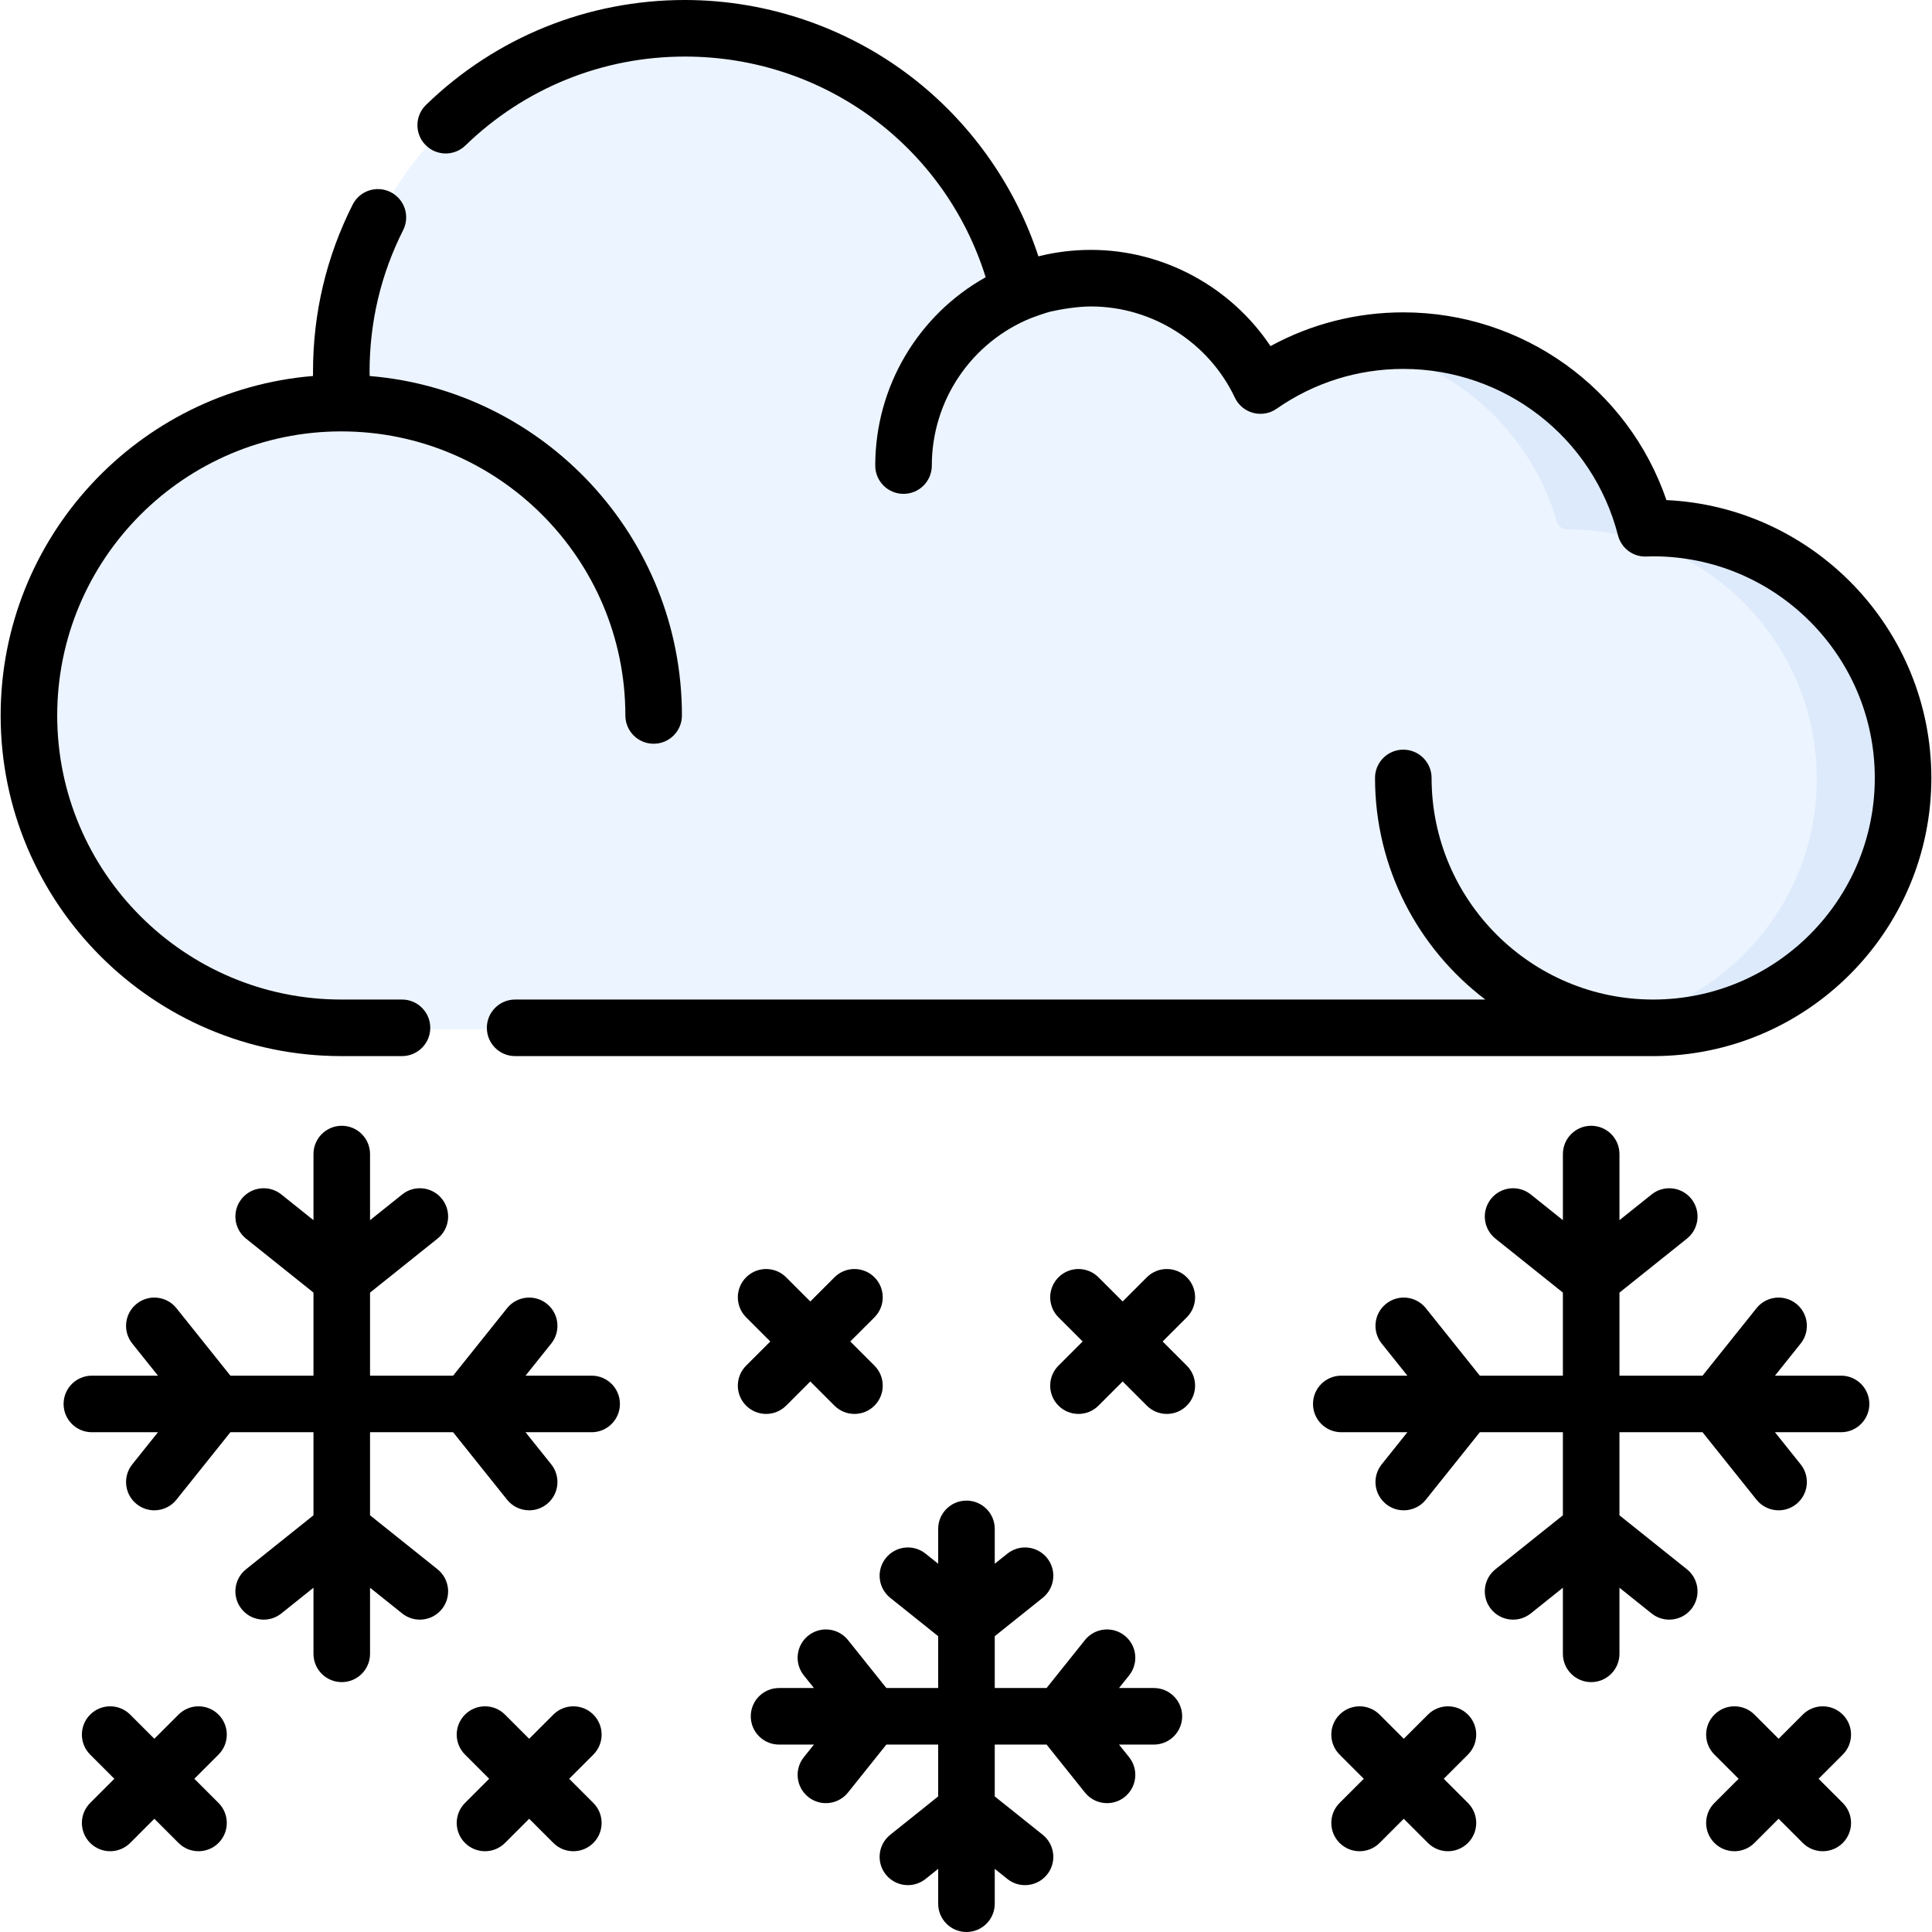
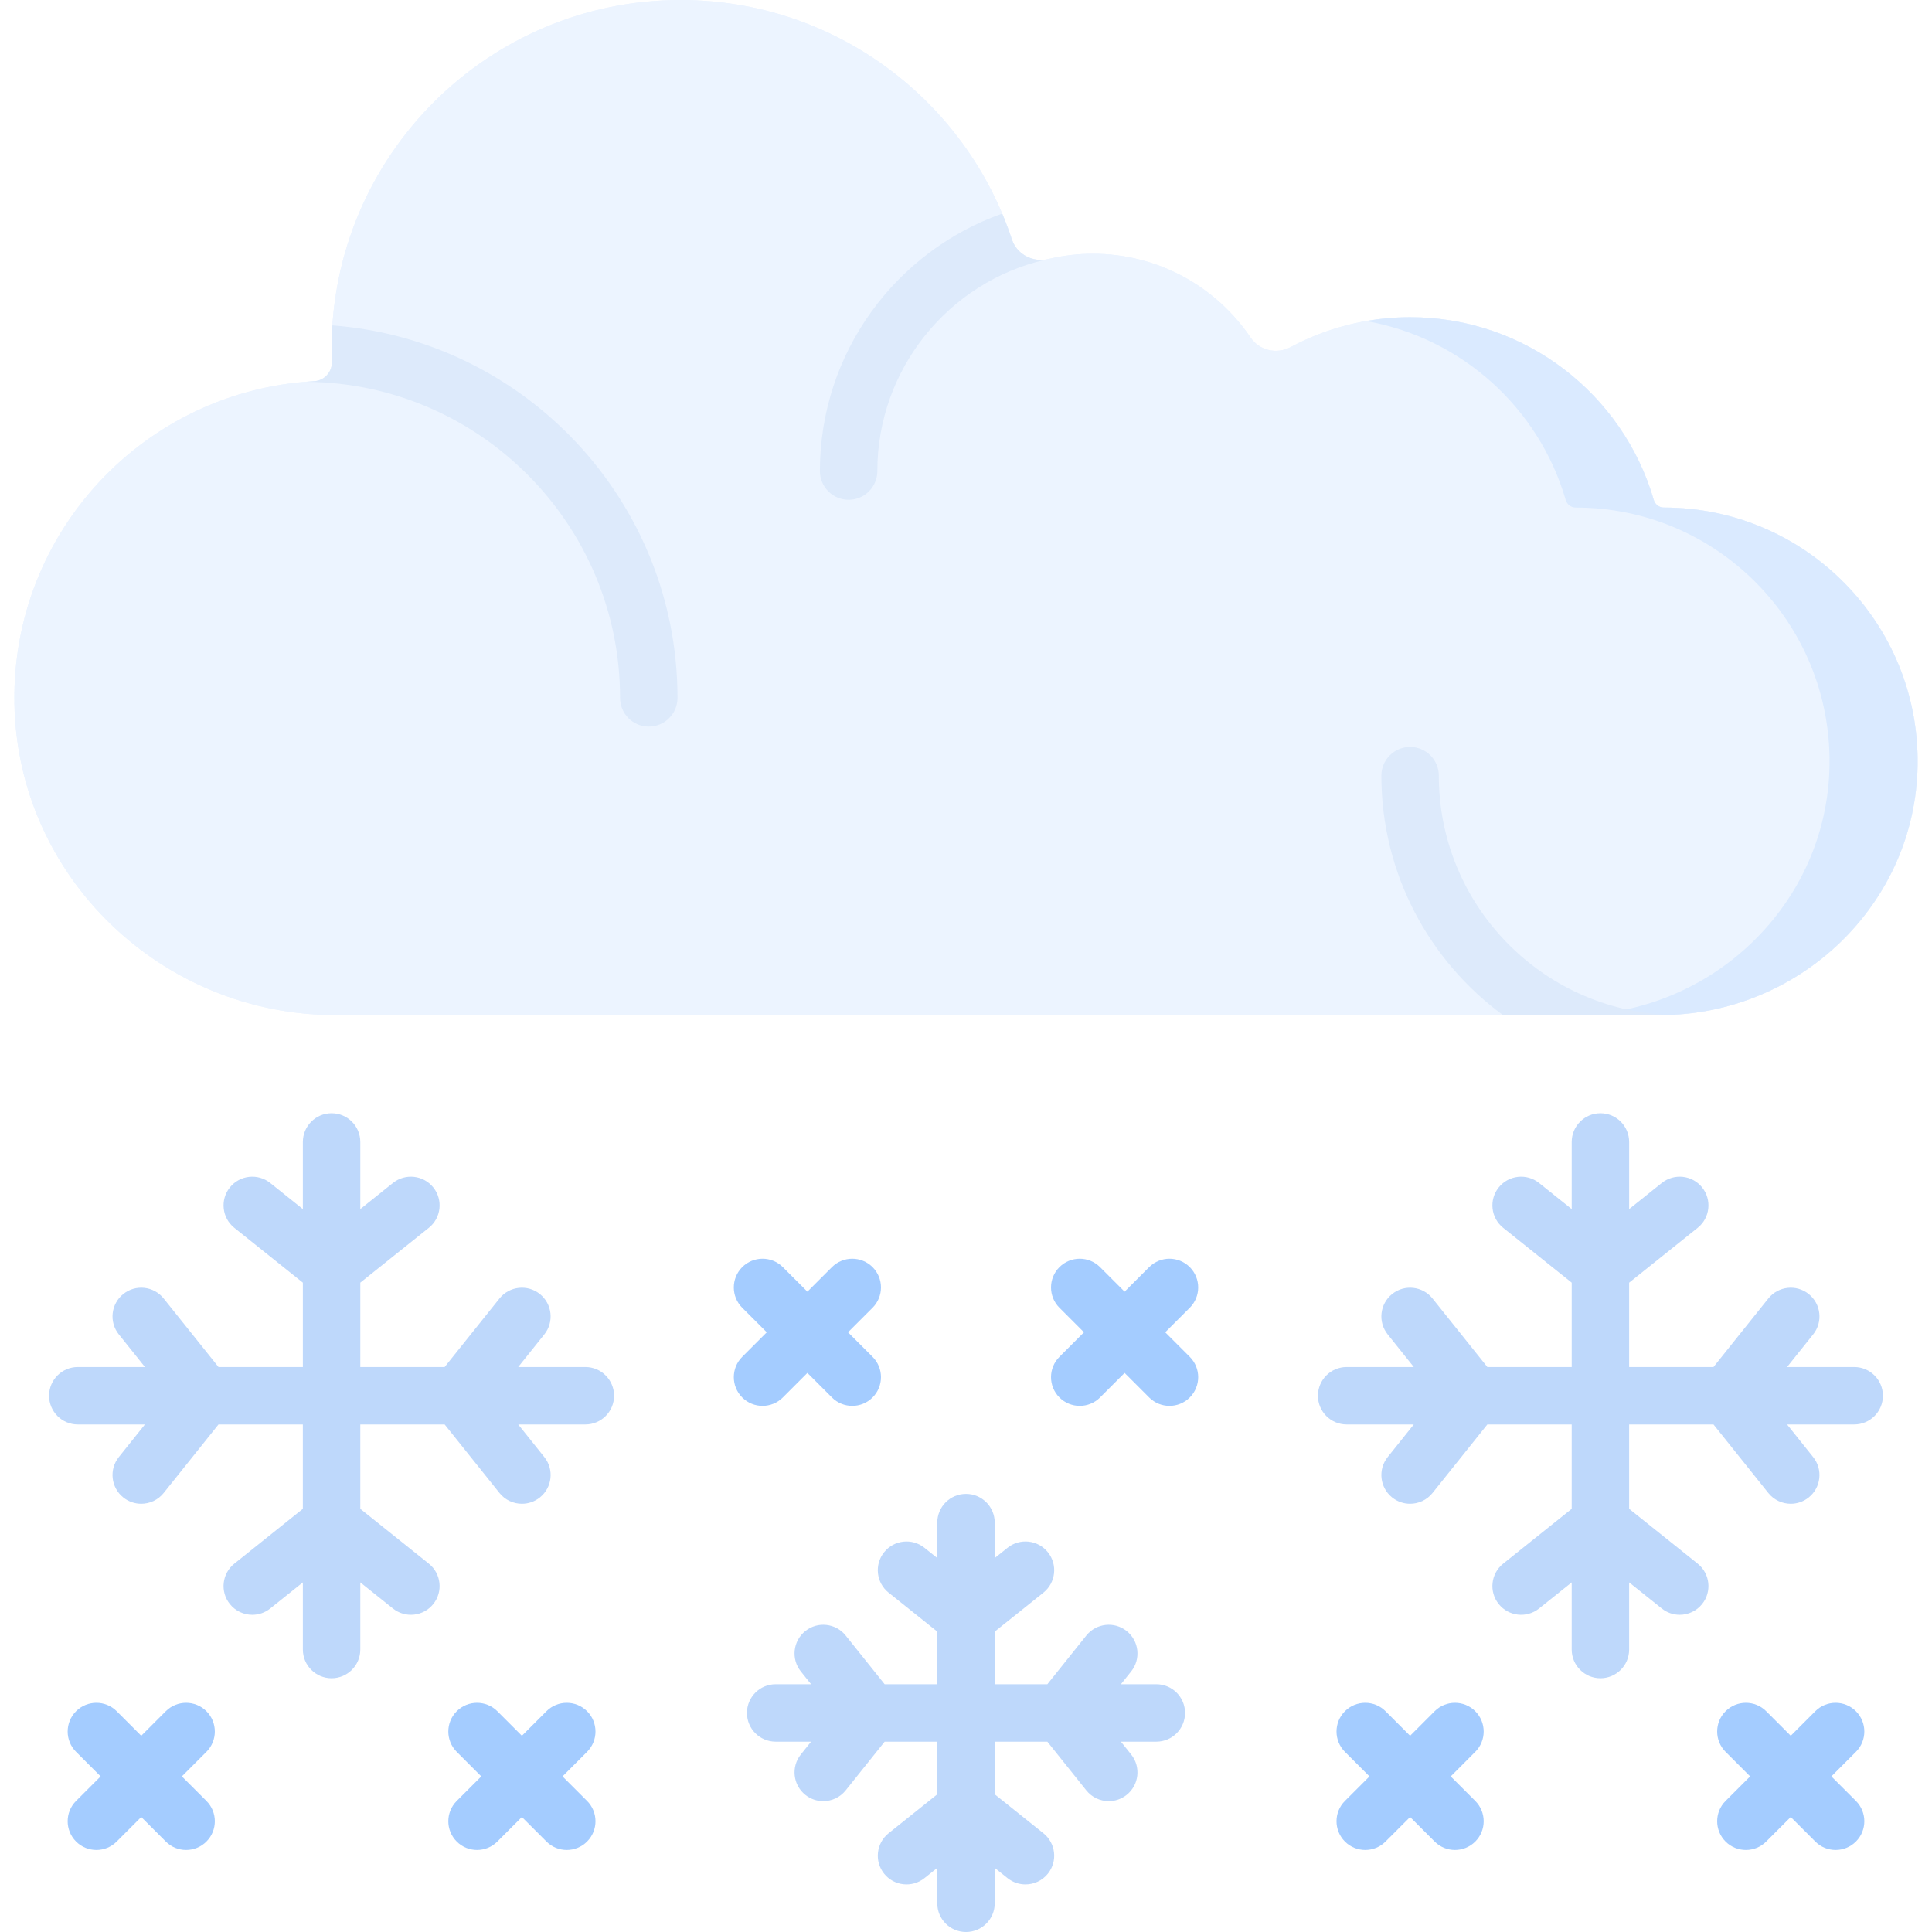
- <svg xmlns="http://www.w3.org/2000/svg" id="Capa_1" enable-background="new 0 0 512.344 512.344" height="512" viewBox="0 0 512.344 512.344" width="512">
+ <svg xmlns="http://www.w3.org/2000/svg" id="Capa_1" enable-background="new 0 0 512 512" height="512" viewBox="0 0 512 512" width="512">
  <g>
    <g>
+       <path d="m440.942 134.504h-.023c-1.239 0-2.305-.833-2.652-2.023-8.145-27.974-33.974-48.416-64.577-48.416-11.443 0-22.212 2.867-31.642 7.911-3.696 1.977-8.284.944-10.634-2.527-9.067-13.393-24.397-22.197-41.788-22.197-4.067 0-8.021.484-11.808 1.394-4.104.987-8.34-1.218-9.665-5.225-12.181-36.838-46.89-63.421-87.811-63.421-51.071 0-92.472 41.401-92.472 92.471 0 1.16.03 2.312.078 3.459.048 1.136-.325 2.25-1.024 3.146l-.072.093c-.876 1.123-2.202 1.785-3.624 1.862-44.745 2.438-80.184 39.842-79.41 85.373.782 46.028 39.073 82.603 85.108 82.603h351.014c36.961 0 67.769-29.401 68.249-66.359.487-37.551-29.807-68.144-67.247-68.144z" fill="#ecf4ff" />
+       <path d="m440.942 134.504h-.023c-1.239 0-2.305-.833-2.652-2.023-8.145-27.974-33.974-48.416-64.577-48.416-11.443 0-22.212 2.867-31.642 7.911-3.696 1.977-8.284.944-10.634-2.527-9.067-13.393-24.397-22.197-41.788-22.197-4.067 0-8.021.484-11.808 1.394-4.104.987-8.34-1.218-9.665-5.225-12.181-36.838-46.89-63.421-87.811-63.421-51.071 0-92.472 41.401-92.472 92.471 0 1.16.03 2.312.078 3.459.048 1.136-.325 2.25-1.024 3.146l-.072.093c-.876 1.123-2.202 1.785-3.624 1.862-44.745 2.438-80.184 39.842-79.41 85.373.782 46.028 39.073 82.603 85.108 82.603h351.014c36.961 0 67.769-29.401 68.249-66.359.487-37.551-29.807-68.144-67.247-68.144z" fill="#ecf4ff" />
+       <path d="m440.942 134.504h-.023c-1.239 0-2.305-.833-2.652-2.023-8.145-27.974-33.974-48.416-64.577-48.416-3.979 0-7.874.354-11.663 1.019 25.347 4.44 45.813 23.065 52.898 47.398.346 1.189 1.413 2.023 2.651 2.023h.023c37.439 0 67.733 30.593 67.246 68.145-.479 36.958-31.288 66.359-68.249 66.359h23.342c36.961 0 67.769-29.401 68.249-66.359.489-37.553-29.805-68.146-67.245-68.146z" fill="#daeaff" />
+       <path d="m164.324 184.943c0 4.204 3.408 7.612 7.611 7.612 4.204 0 7.611-3.407 7.611-7.612 0-52.052-40.382-94.848-91.462-98.708-.137 2.062-.214 4.14-.214 6.236 0 1.16.03 2.312.078 3.459.048 1.136-.325 2.25-1.024 3.146l-.072.093c-.876 1.123-2.202 1.785-3.624 1.862-.675.037-1.34.107-2.011.159 45.885.36 83.107 37.785 83.107 83.753z" fill="#ddeafb" />
      <g>
-         <path d="m438.53 140.377h-.023c-1.221 0-2.272-.821-2.613-1.993-8.026-27.564-33.476-47.707-63.631-47.707-11.275 0-21.887 2.825-31.179 7.795-3.642 1.948-8.163.93-10.478-2.49-8.934-13.196-24.04-21.872-41.176-21.872-4.008 0-7.903.477-11.635 1.374-4.043.972-8.218-1.2-9.524-5.148-12.001-36.299-46.202-62.492-86.524-62.492-50.322 0-91.117 40.794-91.117 91.117 0 1.143.029 2.278.077 3.409.047 1.119-.32 2.217-1.009 3.1l-.071.091c-.863 1.106-2.17 1.759-3.571 1.835-44.09 2.402-79.009 39.259-78.247 84.123.771 45.352 38.501 81.391 83.861 81.391h345.872c36.419 0 66.776-28.971 67.249-65.387.48-37.001-29.37-67.146-66.261-67.146z" fill="#ecf4ff" />
-         <path d="m438.53 140.377h-.023c-1.221 0-2.272-.821-2.613-1.993-8.026-27.564-33.476-47.707-63.631-47.707-11.275 0-21.887 2.825-31.179 7.795-3.642 1.948-8.163.93-10.478-2.49-8.934-13.196-24.04-21.872-41.176-21.872-4.008 0-7.903.477-11.635 1.374-4.043.972-8.218-1.2-9.524-5.148-12.001-36.299-46.202-62.492-86.524-62.492-50.322 0-91.117 40.794-91.117 91.117 0 1.143.029 2.278.077 3.409.047 1.119-.32 2.217-1.009 3.1l-.071.091c-.863 1.106-2.17 1.759-3.571 1.835-44.09 2.402-79.009 39.259-78.247 84.123.771 45.352 38.501 81.391 83.861 81.391h345.872c36.419 0 66.776-28.971 67.249-65.387.48-37.001-29.37-67.146-66.261-67.146z" fill="#ecf4ff" />
-         <path d="m438.53 140.377h-.023c-1.22 0-2.272-.821-2.613-1.993-8.026-27.564-33.476-47.707-63.631-47.707-3.921 0-7.759.349-11.492 1.004 24.976 4.374 45.142 22.728 52.123 46.703.341 1.172 1.392 1.993 2.613 1.993h.023c36.891 0 66.741 30.145 66.261 67.146-.472 36.417-30.829 65.387-67.249 65.387h23c36.419 0 66.776-28.97 67.249-65.387.48-37.001-29.37-67.146-66.261-67.146z" fill="#ddeafb" />
+         <path d="m276.979 68.801c-3.828.521-7.592-1.645-8.827-5.38-.764-2.311-1.618-4.582-2.555-6.809-28.111 9.93-48.315 36.756-48.315 68.224 0 4.204 3.408 7.612 7.611 7.612 4.204 0 7.612-3.407 7.612-7.612 0-27.15 19.045-50.156 44.473-55.994v-.041z" fill="#ddeafb" />
      </g>
+       <path d="m381.302 205.561c0-4.204-3.408-7.611-7.612-7.611s-7.612 3.407-7.612 7.611c0 26.019 12.705 49.117 32.229 63.446h41.632c.815 0 1.623-.032 2.431-.06-33.884-1.256-61.068-29.199-61.068-63.386z" fill="#ddeafb" />
    </g>
    <g>
-       <path d="m156.896 364.81h-17.528l6.818-8.522c2.587-3.234 2.063-7.954-1.171-10.542s-7.954-2.063-10.541 1.171l-14.315 17.894h-22.029v-22.029l17.894-14.315c3.234-2.588 3.759-7.307 1.171-10.542s-7.307-3.759-10.541-1.171l-8.523 6.818v-17.528c0-4.143-3.358-7.5-7.5-7.5s-7.5 3.357-7.5 7.5v17.528l-8.523-6.818c-3.234-2.588-7.955-2.064-10.542 1.171-2.588 3.235-2.063 7.954 1.171 10.542l17.894 14.315v22.029h-22.029l-14.316-17.894c-2.588-3.235-7.309-3.76-10.542-1.171-3.234 2.588-3.758 7.308-1.171 10.542l6.819 8.522h-17.529c-4.142 0-7.5 3.357-7.5 7.5s3.358 7.5 7.5 7.5h17.527l-6.817 8.522c-2.587 3.234-2.063 7.954 1.171 10.542 1.383 1.106 3.037 1.643 4.68 1.643 2.2 0 4.38-.963 5.861-2.814l14.314-17.893h22.031v22.029l-17.893 14.315c-3.235 2.588-3.759 7.308-1.171 10.542 1.481 1.852 3.661 2.815 5.861 2.815 1.643 0 3.297-.537 4.68-1.644l8.523-6.818v17.528c0 4.143 3.358 7.5 7.5 7.5s7.5-3.357 7.5-7.5v-17.528l8.522 6.818c3.235 2.588 7.955 2.064 10.542-1.171 2.588-3.234 2.063-7.954-1.171-10.542l-17.893-14.314v-22.03h22.028l14.315 17.894c1.481 1.852 3.661 2.814 5.861 2.814 1.643 0 3.297-.537 4.68-1.643 3.235-2.588 3.759-7.308 1.171-10.542l-6.818-8.523h17.528c4.142 0 7.5-3.357 7.5-7.5.001-4.142-3.356-7.5-7.499-7.5z" />
-       <path d="m488.23 364.81h-17.529l6.818-8.522c2.587-3.234 2.064-7.954-1.171-10.542s-7.955-2.063-10.542 1.171l-14.315 17.894h-22.029v-22.029l17.894-14.315c3.234-2.588 3.759-7.307 1.171-10.542s-7.307-3.759-10.542-1.171l-8.523 6.818v-17.528c0-4.143-3.358-7.5-7.5-7.5s-7.5 3.357-7.5 7.5v17.528l-8.523-6.818c-3.234-2.588-7.955-2.064-10.542 1.171-2.588 3.234-2.063 7.954 1.171 10.542l17.893 14.315v22.029h-22.028l-14.316-17.894c-2.588-3.235-7.308-3.76-10.542-1.171-3.234 2.588-3.758 7.308-1.171 10.542l6.819 8.522h-17.529c-4.142 0-7.5 3.357-7.5 7.5s3.358 7.5 7.5 7.5h17.527l-6.817 8.522c-2.587 3.234-2.064 7.954 1.171 10.542 1.383 1.106 3.038 1.643 4.681 1.643 2.2 0 4.38-.963 5.861-2.814l14.314-17.893h22.029v22.029l-17.893 14.315c-3.234 2.588-3.759 7.308-1.171 10.542 2.587 3.234 7.308 3.759 10.542 1.171l8.523-6.818v17.528c0 4.143 3.358 7.5 7.5 7.5s7.5-3.357 7.5-7.5v-17.528l8.522 6.818c1.383 1.107 3.037 1.644 4.68 1.644 2.2 0 4.38-.963 5.861-2.815 2.587-3.234 2.063-7.954-1.171-10.542l-17.893-14.314v-22.03h22.029l14.315 17.894c1.481 1.852 3.661 2.814 5.861 2.814 1.643 0 3.297-.537 4.681-1.643 3.234-2.588 3.758-7.308 1.171-10.542l-6.818-8.523h17.529c4.142 0 7.5-3.357 7.5-7.5.002-4.142-3.355-7.5-7.498-7.5z" />
-       <path d="m305.997 447.643h-9.246l2.677-3.346c2.588-3.235 2.063-7.954-1.171-10.542s-7.955-2.064-10.542 1.171l-10.173 12.717h-13.745v-13.745l12.716-10.173c3.234-2.588 3.759-7.307 1.171-10.542-2.588-3.234-7.308-3.76-10.542-1.171l-3.346 2.677v-9.246c0-4.143-3.358-7.5-7.5-7.5s-7.5 3.357-7.5 7.5v9.246l-3.346-2.677c-3.234-2.588-7.955-2.063-10.542 1.171-2.587 3.235-2.063 7.954 1.171 10.542l12.716 10.173v13.745h-13.745l-10.173-12.717c-2.588-3.235-7.308-3.759-10.541-1.171-3.234 2.588-3.759 7.307-1.171 10.542l2.677 3.346h-9.246c-4.142 0-7.5 3.357-7.5 7.5s3.358 7.5 7.5 7.5h9.246l-2.677 3.346c-2.588 3.235-2.063 7.954 1.171 10.542 1.383 1.106 3.037 1.644 4.68 1.644 2.2 0 4.38-.963 5.861-2.815l10.173-12.717h13.745v13.746l-12.716 10.173c-3.235 2.588-3.759 7.308-1.171 10.542 2.587 3.233 7.307 3.758 10.542 1.171l3.346-2.677v9.245c0 4.143 3.358 7.5 7.5 7.5s7.5-3.357 7.5-7.5v-9.245l3.346 2.677c1.383 1.107 3.037 1.644 4.68 1.644 2.2 0 4.38-.963 5.861-2.815 2.588-3.235 2.063-7.954-1.171-10.542l-12.716-10.173v-13.746h13.745l10.173 12.717c1.481 1.852 3.661 2.815 5.861 2.815 1.643 0 3.297-.537 4.68-1.644 3.234-2.588 3.759-7.307 1.171-10.542l-2.677-3.346h9.246c4.142 0 7.5-3.357 7.5-7.5s-3.356-7.5-7.498-7.5z" />
-       <path d="m208.469 372.762 6.411-6.411 6.411 6.411c1.464 1.464 3.384 2.196 5.303 2.196s3.839-.733 5.303-2.196c2.929-2.93 2.929-7.678 0-10.607l-6.411-6.411 6.411-6.41c2.929-2.93 2.929-7.678 0-10.608-2.929-2.928-7.678-2.928-10.606 0l-6.411 6.411-6.411-6.411c-2.929-2.928-7.678-2.928-10.606 0-2.929 2.93-2.929 7.678 0 10.608l6.411 6.41-6.411 6.411c-2.929 2.93-2.929 7.678 0 10.607 1.464 1.464 3.384 2.196 5.303 2.196s3.839-.733 5.303-2.196z" />
-       <path d="m157.348 454.692c-2.929-2.928-7.678-2.928-10.607 0l-6.411 6.411-6.411-6.411c-2.929-2.928-7.678-2.928-10.606 0-2.929 2.93-2.929 7.678 0 10.608l6.411 6.41-6.411 6.411c-2.929 2.93-2.929 7.678 0 10.607 1.464 1.464 3.384 2.196 5.303 2.196s3.839-.733 5.303-2.196l6.411-6.411 6.411 6.411c1.464 1.464 3.384 2.196 5.303 2.196s3.839-.733 5.303-2.196c2.929-2.93 2.929-7.678 0-10.607l-6.411-6.411 6.411-6.41c2.93-2.93 2.93-7.678.001-10.608z" />
-       <path d="m389.281 454.692c-2.929-2.928-7.678-2.928-10.607 0l-6.411 6.411-6.411-6.411c-2.929-2.928-7.678-2.928-10.607 0-2.929 2.93-2.929 7.678 0 10.608l6.411 6.41-6.411 6.411c-2.929 2.93-2.929 7.678 0 10.607 1.464 1.464 3.384 2.196 5.303 2.196 1.92 0 3.839-.733 5.303-2.196l6.411-6.411 6.411 6.411c1.464 1.464 3.384 2.196 5.303 2.196s3.839-.733 5.303-2.196c2.929-2.93 2.929-7.678 0-10.607l-6.411-6.411 6.411-6.41c2.931-2.93 2.931-7.678.002-10.608z" />
-       <path d="m488.681 454.692c-2.929-2.928-7.678-2.928-10.606 0l-6.411 6.411-6.411-6.411c-2.929-2.928-7.678-2.928-10.607 0-2.929 2.93-2.929 7.678 0 10.608l6.411 6.41-6.411 6.411c-2.929 2.93-2.929 7.678 0 10.607 1.464 1.464 3.384 2.196 5.303 2.196s3.839-.733 5.303-2.196l6.411-6.411 6.411 6.411c1.464 1.464 3.384 2.196 5.303 2.196s3.839-.733 5.303-2.196c2.929-2.93 2.929-7.678 0-10.607l-6.411-6.411 6.411-6.41c2.93-2.93 2.93-7.678.001-10.608z" />
-       <path d="m314.731 338.725c-2.929-2.928-7.678-2.928-10.606 0l-6.411 6.411-6.411-6.411c-2.929-2.928-7.678-2.928-10.607 0-2.929 2.93-2.929 7.678 0 10.608l6.411 6.41-6.411 6.411c-2.929 2.93-2.929 7.678 0 10.607 1.464 1.464 3.384 2.196 5.303 2.196s3.839-.733 5.303-2.196l6.411-6.411 6.411 6.411c1.464 1.464 3.384 2.196 5.303 2.196s3.839-.733 5.303-2.196c2.929-2.93 2.929-7.678 0-10.607l-6.411-6.411 6.411-6.41c2.93-2.93 2.93-7.678.001-10.608z" />
-       <path d="m57.947 454.692c-2.929-2.928-7.678-2.928-10.606 0l-6.411 6.411-6.411-6.411c-2.929-2.928-7.678-2.928-10.606 0-2.929 2.93-2.929 7.678 0 10.608l6.411 6.41-6.411 6.411c-2.929 2.93-2.929 7.678 0 10.607 1.464 1.464 3.384 2.196 5.303 2.196s3.839-.733 5.303-2.196l6.411-6.411 6.411 6.411c1.464 1.464 3.384 2.196 5.303 2.196s3.839-.733 5.303-2.196c2.929-2.93 2.929-7.678 0-10.607l-6.411-6.411 6.411-6.41c2.929-2.93 2.929-7.678 0-10.608z" />
-       <path d="m90.505 280.066h16.1c4.142 0 7.5-3.358 7.5-7.5 0-4.143-3.358-7.5-7.5-7.5h-16.1c-41.539 0-75.333-33.794-75.333-75.333 0-41.516 33.759-75.296 75.267-75.333.023.001.049 0 .073 0 41.536.003 75.327 33.796 75.327 75.333 0 4.143 3.358 7.5 7.5 7.5s7.5-3.357 7.5-7.5c0-47.275-36.506-86.18-82.807-90.017-.005-.365-.026-.738-.026-1.1 0-13.228 2.997-25.877 8.906-37.595 1.865-3.698.379-8.208-3.319-10.073-3.699-1.866-8.209-.379-10.074 3.319-6.977 13.833-10.514 28.754-10.514 44.349 0 .362.002.726.006 1.092-46.317 3.822-82.84 42.739-82.84 90.025.001 49.81 40.524 90.333 90.334 90.333z" />
-       <path d="m441.919 132.616c-10.135-29.588-38.041-49.783-69.78-49.783-12.418 0-24.447 3.074-35.219 8.95-10.508-15.722-28.414-25.517-47.614-25.517-4.739 0-9.4.574-13.932 1.712-5.936-18.11-17.154-34.361-32.147-46.37-17.395-13.934-39.273-21.608-61.605-21.608-25.771 0-50.15 9.878-68.647 27.815-2.973 2.884-3.046 7.632-.163 10.605 2.884 2.973 7.631 3.047 10.605.162 15.683-15.207 36.354-23.582 58.205-23.582 36.938 0 68.924 23.783 79.77 58.52-17.757 9.918-29.287 28.845-29.287 49.947 0 4.143 3.358 7.5 7.5 7.5s7.5-3.357 7.5-7.5c0-17.382 10.597-32.763 26.352-39.126.25-.102 3.705-1.386 5.259-1.736 2.603-.586 6.942-1.338 10.589-1.338 16.235 0 31.217 9.493 38.167 24.185.943 1.996 2.72 3.475 4.854 4.042 2.133.565 4.409.164 6.22-1.1 9.895-6.909 21.511-10.561 33.593-10.561 26.853 0 50.263 18.142 56.927 44.116.872 3.401 3.949 5.758 7.498 5.633 0 0 1.397-.049 1.842-.049 32.404 0 58.767 26.362 58.767 58.767s-26.362 58.767-58.767 58.767-58.767-26.362-58.767-58.767c0-4.143-3.357-7.5-7.5-7.5s-7.5 3.357-7.5 7.5c0 23.962 11.491 45.283 29.244 58.767h-257.277c-4.142 0-7.5 3.357-7.5 7.5 0 4.142 3.358 7.5 7.5 7.5h301.799c40.675 0 73.767-33.092 73.767-73.767 0-39.498-31.202-71.846-70.253-73.684z" />
+       <g fill="#bed8fb">
+         <path d="m155.122 362.273h-17.789l6.919-8.649c2.626-3.283 2.094-8.072-1.189-10.699-3.282-2.626-8.072-2.094-10.698 1.188l-14.528 18.159h-22.355v-22.357l18.16-14.527c3.283-2.626 3.815-7.415 1.189-10.699-2.627-3.284-7.416-3.815-10.698-1.188l-8.65 6.92v-17.789c0-4.204-3.408-7.612-7.612-7.612s-7.611 3.407-7.611 7.612v17.789l-8.65-6.92c-3.282-2.626-8.073-2.094-10.698 1.188-2.626 3.283-2.094 8.072 1.189 10.699l18.16 14.527v22.357h-22.358l-14.529-18.159c-2.627-3.284-7.417-3.816-10.699-1.188-3.282 2.626-3.814 7.416-1.188 10.699l6.92 8.649h-17.789c-4.204 0-7.612 3.407-7.612 7.612 0 4.204 3.408 7.611 7.612 7.611h17.788l-6.919 8.648c-2.626 3.282-2.094 8.072 1.189 10.699 1.403 1.123 3.082 1.668 4.75 1.668 2.232 0 4.445-.977 5.948-2.856l14.527-18.159h22.357v22.356l-18.158 14.529c-3.283 2.626-3.815 7.416-1.189 10.699 1.503 1.879 3.716 2.856 5.949 2.856 1.667 0 3.346-.545 4.75-1.668l8.65-6.92v17.789c0 4.204 3.408 7.611 7.611 7.611 4.204 0 7.612-3.407 7.612-7.611v-17.789l8.649 6.919c3.283 2.626 8.073 2.094 10.698-1.188 2.626-3.283 2.094-8.072-1.189-10.699l-18.159-14.527v-22.357h22.356l14.528 18.16c1.503 1.879 3.716 2.856 5.949 2.856 1.667 0 3.346-.545 4.75-1.668 3.283-2.626 3.815-7.416 1.189-10.699l-6.919-8.649h17.789c4.204 0 7.611-3.407 7.611-7.611-.002-4.204-3.409-7.612-7.613-7.612z" />
+         <path d="m491.382 362.273h-17.789l6.919-8.649c2.626-3.283 2.094-8.072-1.188-10.699-3.284-2.626-8.073-2.094-10.699 1.188l-14.528 18.159h-22.356v-22.357l18.16-14.527c3.283-2.626 3.815-7.415 1.189-10.699-2.627-3.284-7.416-3.815-10.698-1.188l-8.65 6.92v-17.789c0-4.204-3.408-7.612-7.611-7.612-4.204 0-7.612 3.407-7.612 7.612v17.789l-8.65-6.92c-3.283-2.626-8.073-2.094-10.698 1.188-2.626 3.282-2.094 8.072 1.189 10.699l18.159 14.527v22.357h-22.355l-14.529-18.159c-2.627-3.284-7.417-3.816-10.699-1.188-3.283 2.626-3.814 7.416-1.188 10.699l6.92 8.649h-17.789c-4.204 0-7.612 3.407-7.612 7.612 0 4.204 3.408 7.611 7.612 7.611h17.788l-6.919 8.648c-2.626 3.282-2.094 8.072 1.188 10.699 1.404 1.123 3.083 1.668 4.75 1.668 2.232 0 4.445-.977 5.948-2.856l14.527-18.159h22.357v22.357l-18.159 14.527c-3.283 2.626-3.815 7.416-1.189 10.699 2.626 3.282 7.416 3.815 10.698 1.188l8.65-6.92v17.789c0 4.204 3.408 7.611 7.612 7.611s7.611-3.407 7.611-7.611v-17.789l8.649 6.919c1.403 1.123 3.082 1.668 4.75 1.668 2.232 0 4.445-.977 5.948-2.856 2.626-3.283 2.094-8.072-1.189-10.699l-18.159-14.527v-22.357h22.356l14.528 18.16c1.503 1.879 3.715 2.856 5.948 2.856 1.667 0 3.346-.545 4.75-1.668 3.282-2.626 3.814-7.416 1.188-10.699l-6.919-8.649h17.789c4.204 0 7.612-3.407 7.612-7.611.001-4.203-3.407-7.611-7.61-7.611z" />
+         <path d="m306.439 446.338h-9.383l2.716-3.396c2.626-3.283 2.094-8.072-1.189-10.699-3.282-2.626-8.073-2.094-10.698 1.188l-10.324 12.906h-13.949v-13.949l12.905-10.324c3.283-2.626 3.815-7.415 1.189-10.699-2.626-3.282-7.416-3.816-10.698-1.188l-3.396 2.717v-9.384c0-4.204-3.408-7.612-7.611-7.612-4.204 0-7.612 3.407-7.612 7.612v9.384l-3.396-2.717c-3.283-2.626-8.073-2.094-10.698 1.188-2.626 3.284-2.094 8.072 1.189 10.699l12.905 10.324v13.949h-13.949l-10.325-12.906c-2.626-3.283-7.416-3.815-10.698-1.188-3.283 2.626-3.815 7.415-1.189 10.699l2.716 3.396h-9.383c-4.204 0-7.611 3.407-7.611 7.611s3.408 7.612 7.611 7.612h9.383l-2.716 3.395c-2.626 3.283-2.094 8.072 1.189 10.699 1.403 1.123 3.082 1.668 4.75 1.668 2.233 0 4.445-.977 5.948-2.856l10.325-12.906h13.949v13.95l-12.905 10.325c-3.283 2.626-3.815 7.416-1.189 10.699 2.625 3.281 7.415 3.814 10.698 1.188l3.396-2.717v9.383c0 4.204 3.408 7.612 7.612 7.612s7.611-3.407 7.611-7.612v-9.382l3.395 2.716c1.403 1.123 3.082 1.668 4.75 1.668 2.233 0 4.445-.977 5.948-2.856 2.626-3.284 2.094-8.072-1.189-10.699l-12.905-10.324v-13.951h13.949l10.324 12.906c1.504 1.879 3.716 2.856 5.949 2.856 1.667 0 3.346-.545 4.75-1.668 3.283-2.626 3.815-7.415 1.189-10.699l-2.716-3.395h9.383c4.204 0 7.612-3.407 7.612-7.612-.001-4.204-3.408-7.611-7.612-7.611z" />
+       </g>
+       <g fill="#a4ccff">
+         <path d="m207.461 370.343 6.507-6.506 6.506 6.506c1.486 1.486 3.434 2.229 5.382 2.229s3.896-.743 5.382-2.229c2.973-2.973 2.973-7.792 0-10.765l-6.506-6.506 6.506-6.506c2.973-2.973 2.973-7.792 0-10.765-2.972-2.971-7.792-2.971-10.764 0l-6.506 6.506-6.507-6.506c-2.972-2.971-7.792-2.971-10.764 0-2.973 2.973-2.973 7.792 0 10.765l6.506 6.506-6.506 6.506c-2.973 2.973-2.973 7.792 0 10.765 1.486 1.486 3.434 2.229 5.382 2.229s3.896-.744 5.382-2.229z" />
+         <path d="m155.58 453.492c-2.972-2.971-7.792-2.971-10.764 0l-6.507 6.507-6.507-6.507c-2.972-2.971-7.792-2.971-10.764 0-2.973 2.973-2.973 7.792 0 10.765l6.506 6.506-6.506 6.506c-2.973 2.973-2.973 7.792 0 10.765 1.486 1.486 3.434 2.229 5.382 2.229s3.896-.743 5.382-2.229l6.507-6.507 6.507 6.507c1.486 1.486 3.434 2.229 5.382 2.229s3.896-.743 5.382-2.229c2.973-2.973 2.973-7.792 0-10.765l-6.506-6.506 6.506-6.506c2.972-2.974 2.972-7.792 0-10.765z" />
+         <path d="m390.961 453.492c-2.972-2.971-7.792-2.971-10.764 0l-6.506 6.506-6.507-6.506c-2.972-2.971-7.792-2.971-10.764 0-2.973 2.973-2.973 7.792 0 10.765l6.506 6.506-6.506 6.506c-2.973 2.973-2.973 7.792 0 10.765 1.486 1.486 3.434 2.229 5.382 2.229s3.896-.743 5.382-2.229l6.507-6.506 6.506 6.506c1.486 1.486 3.434 2.229 5.382 2.229s3.896-.743 5.382-2.229c2.973-2.973 2.973-7.792 0-10.765l-6.506-6.506 6.506-6.506c2.973-2.974 2.973-7.792 0-10.765z" />
+         <path d="m491.839 453.492c-2.972-2.971-7.792-2.971-10.764 0l-6.506 6.506-6.507-6.506c-2.972-2.971-7.792-2.971-10.764 0-2.973 2.973-2.973 7.792 0 10.765l6.506 6.506-6.506 6.506c-2.973 2.973-2.973 7.792 0 10.765 1.486 1.486 3.434 2.229 5.382 2.229s3.896-.743 5.382-2.229l6.507-6.506 6.506 6.506c1.486 1.486 3.434 2.229 5.382 2.229s3.896-.743 5.382-2.229c2.973-2.973 2.973-7.792 0-10.765l-6.506-6.506 6.506-6.506c2.973-2.974 2.973-7.792 0-10.765z" />
+         <path d="m315.303 335.801c-2.972-2.971-7.792-2.971-10.764 0l-6.507 6.506-6.506-6.506c-2.972-2.971-7.792-2.971-10.764 0-2.973 2.973-2.973 7.792 0 10.765l6.506 6.506-6.506 6.506c-2.973 2.973-2.973 7.792 0 10.765 1.486 1.486 3.434 2.229 5.382 2.229s3.896-.743 5.382-2.229l6.506-6.506 6.507 6.506c1.486 1.486 3.434 2.229 5.382 2.229s3.896-.743 5.382-2.229c2.973-2.973 2.973-7.792 0-10.765l-6.506-6.506 6.506-6.506c2.972-2.973 2.972-7.792 0-10.765z" />
+         <path d="m54.702 453.492c-2.972-2.971-7.792-2.971-10.764 0l-6.507 6.506-6.506-6.506c-2.972-2.971-7.792-2.971-10.764 0-2.973 2.973-2.973 7.792 0 10.765l6.506 6.506-6.506 6.506c-2.973 2.973-2.973 7.792 0 10.765 1.486 1.486 3.434 2.229 5.382 2.229s3.896-.743 5.382-2.229l6.506-6.506 6.507 6.506c1.486 1.486 3.434 2.229 5.382 2.229s3.896-.743 5.382-2.229c2.973-2.973 2.973-7.792 0-10.765l-6.506-6.506 6.506-6.506c2.972-2.974 2.972-7.792 0-10.765z" />
+       </g>
    </g>
  </g>
</svg>
